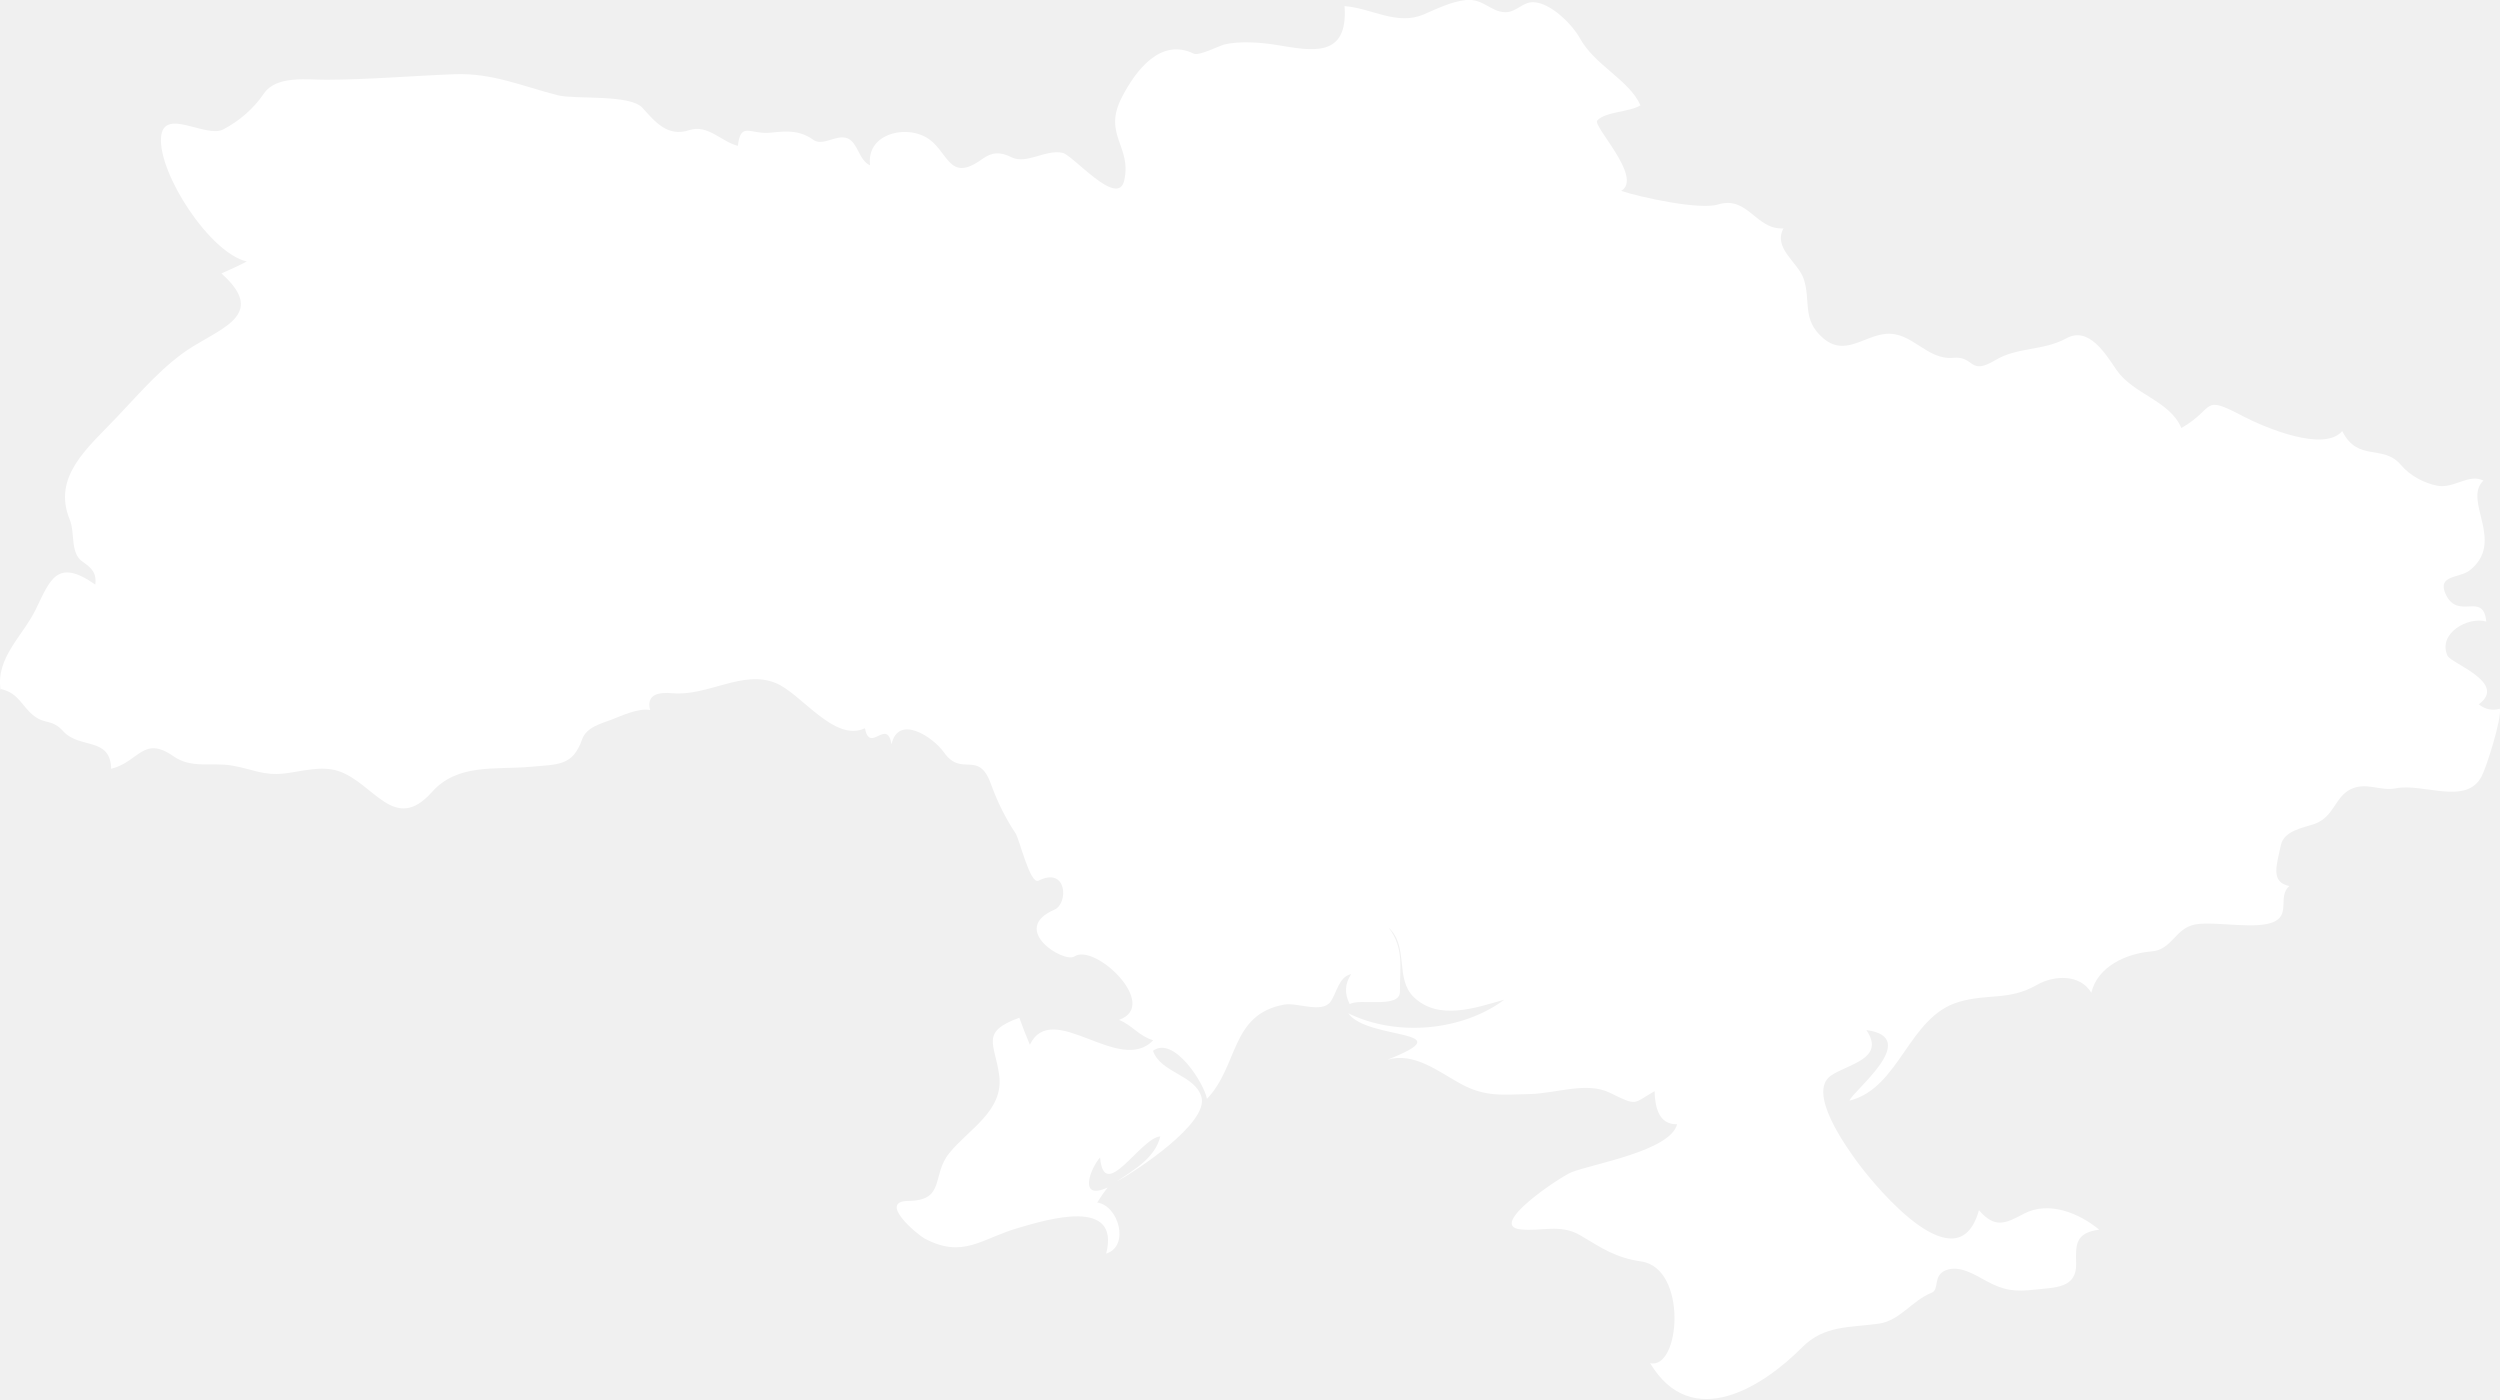
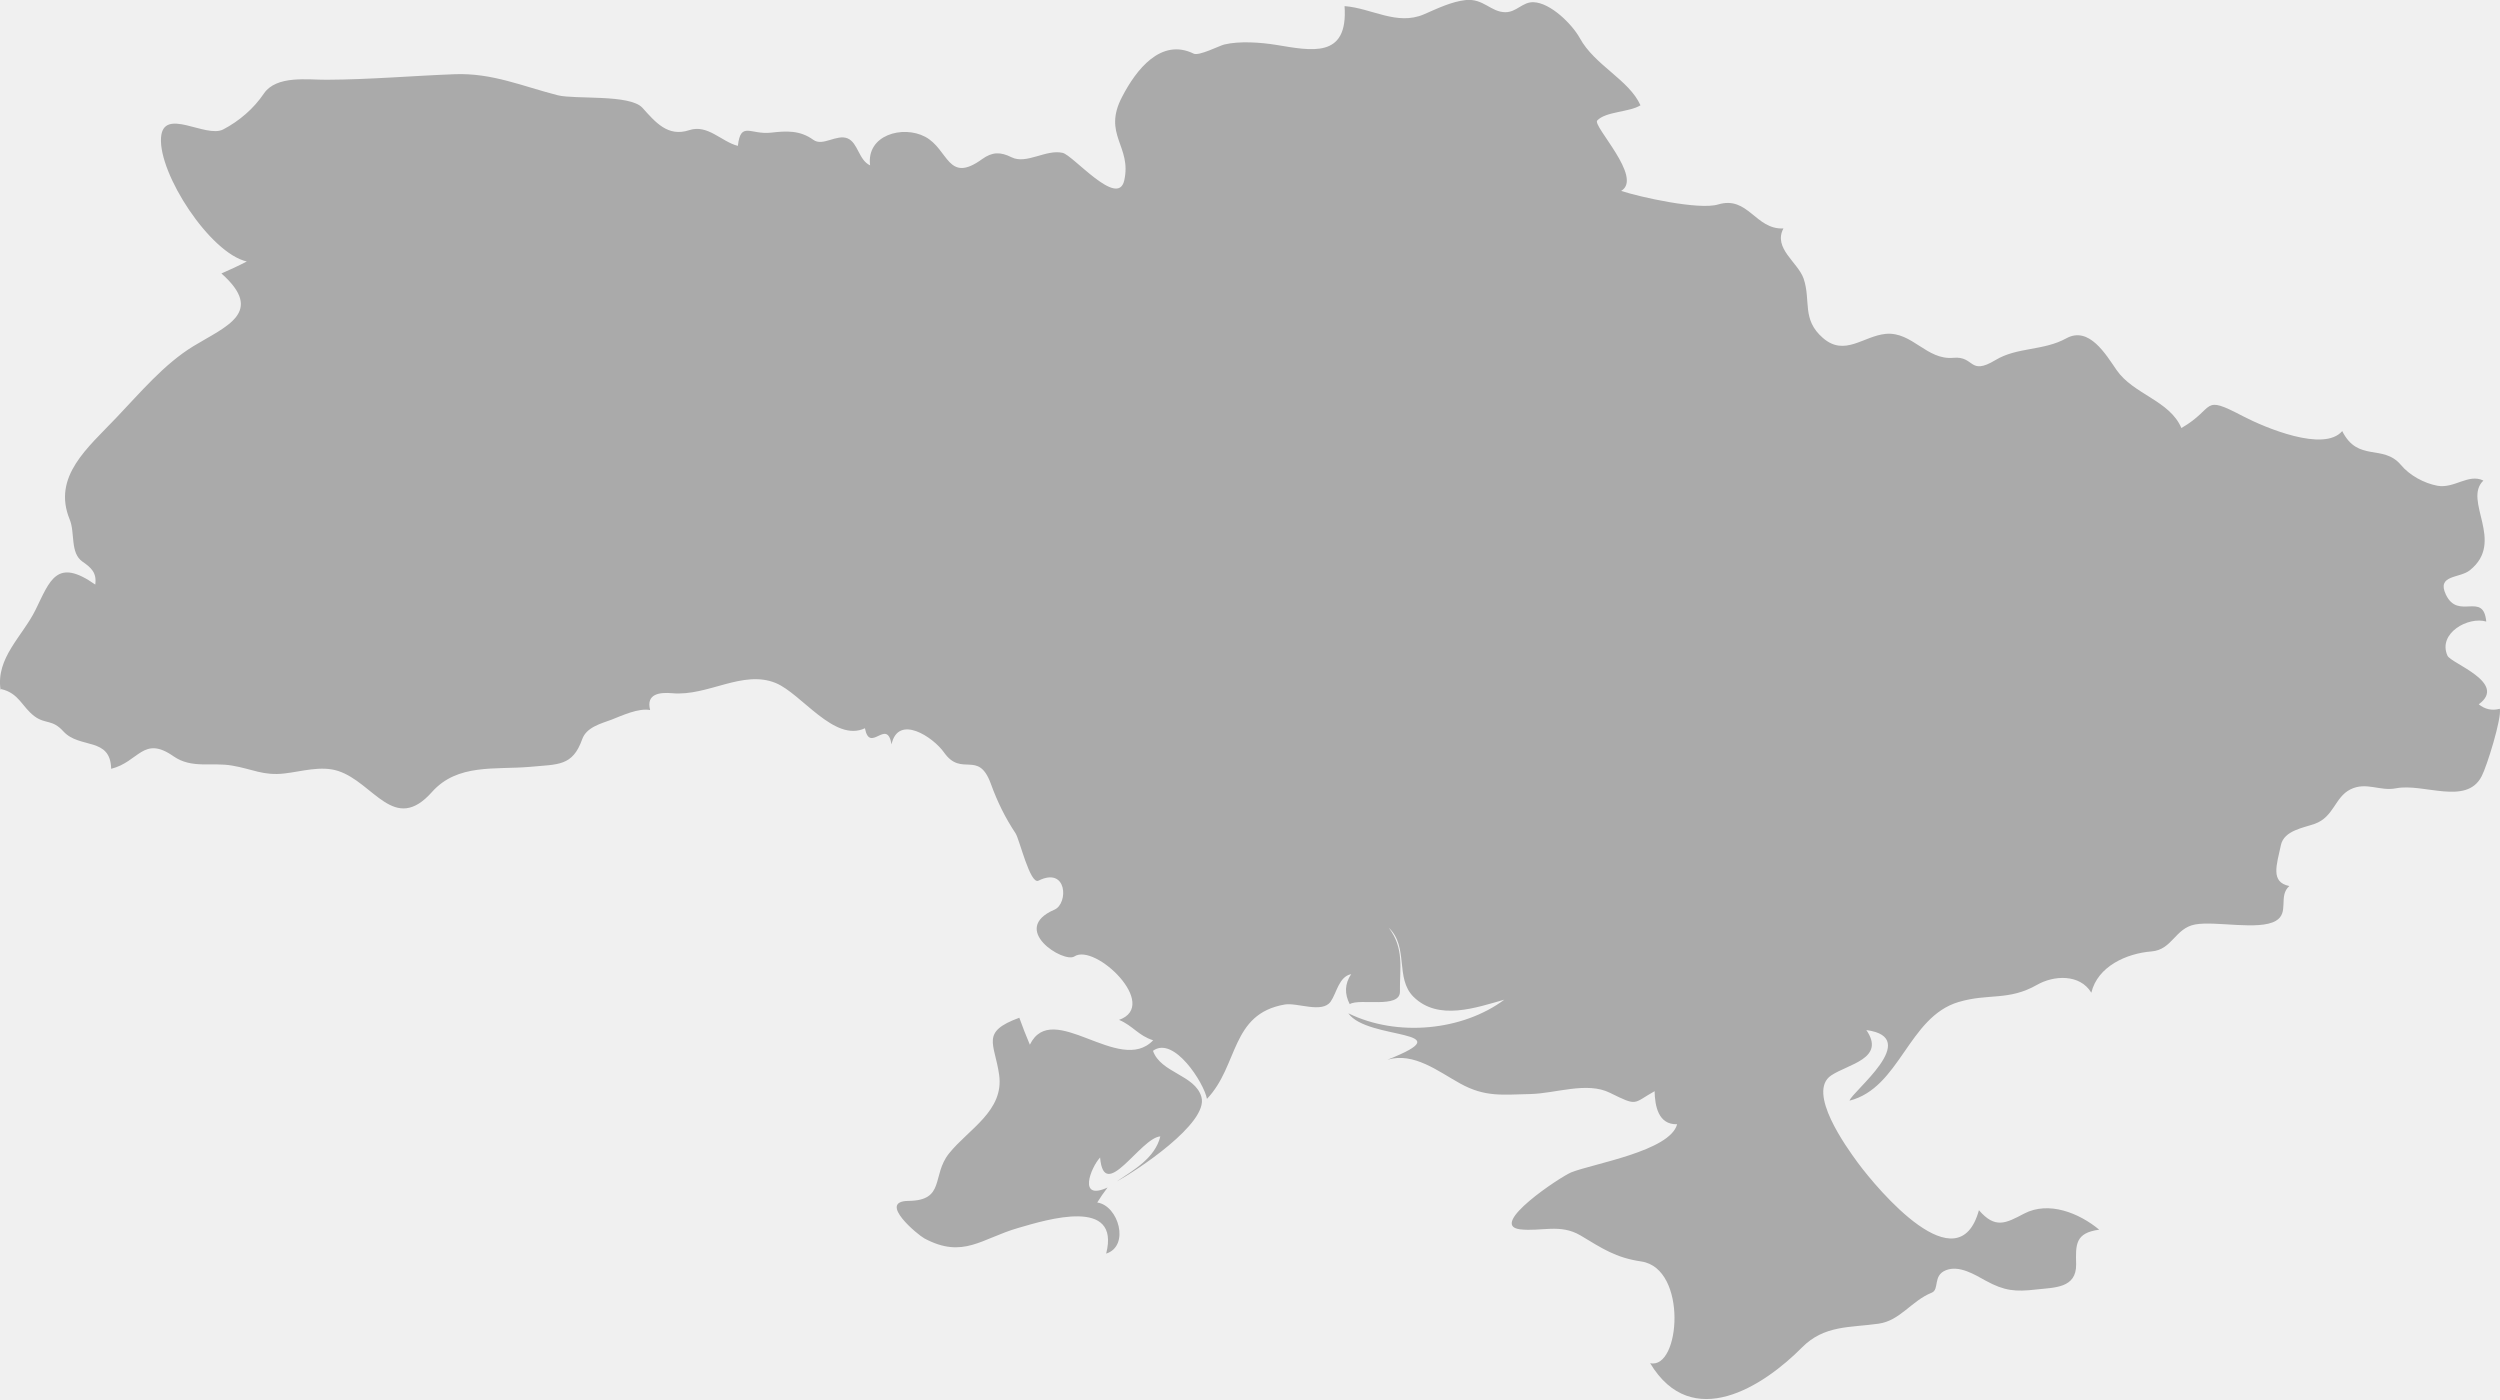
<svg xmlns="http://www.w3.org/2000/svg" width="13.99mm" height="7.833mm" viewBox="0 0 13.99 7.833" version="1.1" id="svg7070">
  <defs id="defs7064" />
  <g id="layer1" transform="translate(-151.6069,-46.98372)">
-     <path style="fill:#ffffff;stroke-width:0.265" d="m 151.61,50.843 c -0.027,-0.178 0.124,-0.3 0.196,-0.447 0.081,-0.165 0.118,-0.293 0.334,-0.141 0.009,-0.066 -0.022,-0.094 -0.071,-0.128 -0.071,-0.049 -0.041,-0.161 -0.072,-0.236 -0.099,-0.241 0.102,-0.402 0.261,-0.57 0.132,-0.138 0.267,-0.3 0.431,-0.4 0.182,-0.111 0.402,-0.189 0.157,-0.407 0.048,-0.021 0.096,-0.043 0.142,-0.067 -0.206,-0.047 -0.494,-0.49 -0.48,-0.693 0.012,-0.175 0.25,0.005 0.348,-0.046 0.09,-0.047 0.171,-0.117 0.227,-0.2 0.071,-0.105 0.248,-0.077 0.353,-0.078 0.238,-0.001 0.478,-0.022 0.715,-0.031 0.211,-0.008 0.381,0.068 0.578,0.118 0.097,0.024 0.403,-0.007 0.473,0.07 0.072,0.08 0.142,0.165 0.262,0.125 0.104,-0.034 0.18,0.065 0.272,0.088 0.016,-0.14 0.07,-0.061 0.186,-0.074 0.086,-0.01 0.161,-0.014 0.236,0.04 0.053,0.039 0.13,-0.033 0.192,-0.008 0.059,0.025 0.062,0.122 0.126,0.151 -0.022,-0.17 0.183,-0.226 0.308,-0.16 0.132,0.07 0.125,0.266 0.319,0.125 0.056,-0.04 0.101,-0.042 0.165,-0.01 0.083,0.041 0.192,-0.046 0.285,-0.025 0.058,0.012 0.309,0.311 0.345,0.155 0.044,-0.193 -0.123,-0.256 -0.012,-0.468 0.078,-0.151 0.217,-0.332 0.401,-0.242 0.029,0.014 0.143,-0.044 0.17,-0.051 0.086,-0.021 0.206,-0.012 0.292,0.002 0.196,0.032 0.403,0.079 0.382,-0.217 0.151,0.011 0.293,0.111 0.444,0.046 0.074,-0.032 0.153,-0.071 0.234,-0.08 0.099,-0.01 0.14,0.067 0.221,0.068 0.063,7.94e-4 0.097,-0.058 0.158,-0.056 0.096,0.003 0.216,0.123 0.259,0.2 0.083,0.153 0.276,0.234 0.34,0.377 -0.062,0.039 -0.194,0.034 -0.242,0.085 -0.028,0.03 0.259,0.32 0.134,0.394 0.105,0.035 0.437,0.108 0.542,0.076 0.169,-0.051 0.209,0.142 0.366,0.134 -0.059,0.111 0.081,0.189 0.113,0.281 0.042,0.124 -0.012,0.228 0.108,0.332 0.122,0.106 0.226,-0.011 0.352,-0.023 0.148,-0.013 0.228,0.148 0.378,0.134 0.12,-0.011 0.087,0.102 0.235,0.013 0.122,-0.074 0.268,-0.051 0.397,-0.122 0.127,-0.07 0.221,0.09 0.281,0.177 0.094,0.137 0.297,0.17 0.363,0.325 0.196,-0.113 0.107,-0.191 0.345,-0.066 0.123,0.064 0.453,0.203 0.555,0.083 0.088,0.176 0.228,0.071 0.328,0.189 0.049,0.059 0.13,0.103 0.205,0.117 0.094,0.017 0.174,-0.07 0.257,-0.029 -0.117,0.112 0.125,0.342 -0.076,0.502 -0.057,0.046 -0.187,0.024 -0.134,0.136 0.069,0.146 0.21,-0.02 0.226,0.151 -0.1,-0.03 -0.273,0.065 -0.217,0.191 0.019,0.043 0.339,0.152 0.175,0.272 0.035,0.028 0.074,0.037 0.118,0.025 0.011,0.054 -0.073,0.324 -0.102,0.378 -0.085,0.165 -0.325,0.037 -0.479,0.067 -0.09,0.018 -0.166,-0.038 -0.255,0.006 -0.088,0.044 -0.092,0.154 -0.2,0.193 -0.062,0.022 -0.171,0.037 -0.189,0.118 -0.024,0.113 -0.06,0.208 0.047,0.23 -0.064,0.056 0.002,0.15 -0.076,0.195 -0.095,0.055 -0.337,-0.001 -0.451,0.02 -0.113,0.021 -0.128,0.142 -0.245,0.151 -0.138,0.011 -0.301,0.083 -0.336,0.231 -0.064,-0.106 -0.21,-0.098 -0.304,-0.044 -0.16,0.091 -0.271,0.046 -0.439,0.096 -0.282,0.084 -0.327,0.48 -0.61,0.552 0.011,-0.049 0.409,-0.353 0.094,-0.395 0.11,0.16 -0.102,0.19 -0.197,0.254 -0.138,0.093 0.086,0.402 0.149,0.488 0.115,0.155 0.562,0.686 0.678,0.266 0.091,0.105 0.149,0.074 0.253,0.019 0.138,-0.072 0.308,-0.003 0.42,0.09 -0.134,0.018 -0.132,0.083 -0.129,0.193 0.002,0.136 -0.121,0.13 -0.226,0.142 -0.113,0.013 -0.175,0.008 -0.279,-0.049 -0.062,-0.034 -0.149,-0.089 -0.224,-0.059 -0.075,0.03 -0.034,0.108 -0.08,0.126 -0.112,0.045 -0.176,0.156 -0.296,0.173 -0.161,0.023 -0.304,0.007 -0.429,0.133 -0.215,0.217 -0.616,0.478 -0.85,0.088 0.169,0.038 0.211,-0.53 -0.049,-0.569 -0.144,-0.021 -0.219,-0.073 -0.341,-0.146 -0.114,-0.067 -0.219,-0.02 -0.338,-0.034 -0.182,-0.023 0.224,-0.293 0.287,-0.319 0.124,-0.049 0.553,-0.119 0.592,-0.269 -0.106,0.003 -0.124,-0.103 -0.126,-0.185 -0.123,0.069 -0.092,0.087 -0.25,0.009 -0.129,-0.064 -0.304,0.004 -0.446,0.007 -0.154,0.003 -0.251,0.019 -0.392,-0.059 -0.122,-0.067 -0.259,-0.177 -0.407,-0.133 0.438,-0.173 -0.112,-0.107 -0.219,-0.26 0.274,0.135 0.641,0.097 0.873,-0.076 -0.157,0.044 -0.369,0.121 -0.508,-0.016 -0.105,-0.104 -0.025,-0.28 -0.139,-0.387 0.089,0.117 0.061,0.228 0.063,0.357 0.002,0.099 -0.227,0.036 -0.281,0.071 -0.03,-0.058 -0.028,-0.114 0.008,-0.168 -0.069,0.014 -0.081,0.106 -0.115,0.154 -0.048,0.067 -0.186,0.004 -0.257,0.016 -0.304,0.053 -0.257,0.342 -0.435,0.528 -0.016,-0.088 -0.185,-0.355 -0.302,-0.269 0.043,0.124 0.235,0.134 0.271,0.258 0.043,0.147 -0.369,0.417 -0.474,0.473 0.095,-0.064 0.215,-0.131 0.244,-0.252 -0.111,0.008 -0.315,0.377 -0.337,0.118 -0.053,0.058 -0.126,0.245 0.042,0.168 -0.021,0.027 -0.04,0.055 -0.058,0.084 0.119,0.017 0.184,0.243 0.05,0.286 0.081,-0.317 -0.33,-0.191 -0.491,-0.144 -0.206,0.059 -0.309,0.175 -0.526,0.059 -0.036,-0.019 -0.265,-0.208 -0.09,-0.21 0.209,-0.002 0.129,-0.143 0.228,-0.266 0.109,-0.136 0.309,-0.238 0.28,-0.44 -0.025,-0.177 -0.106,-0.239 0.113,-0.319 0.018,0.051 0.038,0.101 0.059,0.151 0.126,-0.259 0.502,0.174 0.69,-0.025 -0.082,-0.025 -0.114,-0.082 -0.191,-0.114 0.231,-0.082 -0.134,-0.432 -0.25,-0.355 -0.059,0.039 -0.366,-0.152 -0.111,-0.262 0.078,-0.034 0.072,-0.243 -0.09,-0.162 -0.047,0.023 -0.106,-0.232 -0.128,-0.265 -0.057,-0.086 -0.101,-0.174 -0.139,-0.279 -0.07,-0.19 -0.162,-0.033 -0.261,-0.173 -0.062,-0.088 -0.257,-0.216 -0.294,-0.046 -0.026,-0.151 -0.121,0.055 -0.149,-0.09 -0.171,0.081 -0.355,-0.194 -0.499,-0.253 -0.185,-0.076 -0.38,0.075 -0.579,0.057 -0.069,-0.006 -0.148,0.002 -0.124,0.094 -0.066,-0.012 -0.157,0.031 -0.216,0.054 -0.059,0.022 -0.14,0.042 -0.164,0.109 -0.054,0.153 -0.135,0.14 -0.292,0.155 -0.195,0.017 -0.406,-0.02 -0.549,0.141 -0.211,0.237 -0.325,-0.053 -0.525,-0.118 -0.096,-0.031 -0.204,0.003 -0.3,0.014 -0.119,0.014 -0.18,-0.025 -0.293,-0.044 -0.114,-0.02 -0.226,0.019 -0.328,-0.052 -0.17,-0.119 -0.193,0.031 -0.349,0.07 -0.004,-0.18 -0.176,-0.11 -0.267,-0.209 -0.063,-0.07 -0.1,-0.039 -0.162,-0.085 -0.07,-0.052 -0.086,-0.129 -0.186,-0.152 z" id="ua" />
+     <path style="fill:#aaaaaa;stroke-width:0.265" d="m 151.61,50.843 c -0.027,-0.178 0.124,-0.3 0.196,-0.447 0.081,-0.165 0.118,-0.293 0.334,-0.141 0.009,-0.066 -0.022,-0.094 -0.071,-0.128 -0.071,-0.049 -0.041,-0.161 -0.072,-0.236 -0.099,-0.241 0.102,-0.402 0.261,-0.57 0.132,-0.138 0.267,-0.3 0.431,-0.4 0.182,-0.111 0.402,-0.189 0.157,-0.407 0.048,-0.021 0.096,-0.043 0.142,-0.067 -0.206,-0.047 -0.494,-0.49 -0.48,-0.693 0.012,-0.175 0.25,0.005 0.348,-0.046 0.09,-0.047 0.171,-0.117 0.227,-0.2 0.071,-0.105 0.248,-0.077 0.353,-0.078 0.238,-0.001 0.478,-0.022 0.715,-0.031 0.211,-0.008 0.381,0.068 0.578,0.118 0.097,0.024 0.403,-0.007 0.473,0.07 0.072,0.08 0.142,0.165 0.262,0.125 0.104,-0.034 0.18,0.065 0.272,0.088 0.016,-0.14 0.07,-0.061 0.186,-0.074 0.086,-0.01 0.161,-0.014 0.236,0.04 0.053,0.039 0.13,-0.033 0.192,-0.008 0.059,0.025 0.062,0.122 0.126,0.151 -0.022,-0.17 0.183,-0.226 0.308,-0.16 0.132,0.07 0.125,0.266 0.319,0.125 0.056,-0.04 0.101,-0.042 0.165,-0.01 0.083,0.041 0.192,-0.046 0.285,-0.025 0.058,0.012 0.309,0.311 0.345,0.155 0.044,-0.193 -0.123,-0.256 -0.012,-0.468 0.078,-0.151 0.217,-0.332 0.401,-0.242 0.029,0.014 0.143,-0.044 0.17,-0.051 0.086,-0.021 0.206,-0.012 0.292,0.002 0.196,0.032 0.403,0.079 0.382,-0.217 0.151,0.011 0.293,0.111 0.444,0.046 0.074,-0.032 0.153,-0.071 0.234,-0.08 0.099,-0.01 0.14,0.067 0.221,0.068 0.063,7.94e-4 0.097,-0.058 0.158,-0.056 0.096,0.003 0.216,0.123 0.259,0.2 0.083,0.153 0.276,0.234 0.34,0.377 -0.062,0.039 -0.194,0.034 -0.242,0.085 -0.028,0.03 0.259,0.32 0.134,0.394 0.105,0.035 0.437,0.108 0.542,0.076 0.169,-0.051 0.209,0.142 0.366,0.134 -0.059,0.111 0.081,0.189 0.113,0.281 0.042,0.124 -0.012,0.228 0.108,0.332 0.122,0.106 0.226,-0.011 0.352,-0.023 0.148,-0.013 0.228,0.148 0.378,0.134 0.12,-0.011 0.087,0.102 0.235,0.013 0.122,-0.074 0.268,-0.051 0.397,-0.122 0.127,-0.07 0.221,0.09 0.281,0.177 0.094,0.137 0.297,0.17 0.363,0.325 0.196,-0.113 0.107,-0.191 0.345,-0.066 0.123,0.064 0.453,0.203 0.555,0.083 0.088,0.176 0.228,0.071 0.328,0.189 0.049,0.059 0.13,0.103 0.205,0.117 0.094,0.017 0.174,-0.07 0.257,-0.029 -0.117,0.112 0.125,0.342 -0.076,0.502 -0.057,0.046 -0.187,0.024 -0.134,0.136 0.069,0.146 0.21,-0.02 0.226,0.151 -0.1,-0.03 -0.273,0.065 -0.217,0.191 0.019,0.043 0.339,0.152 0.175,0.272 0.035,0.028 0.074,0.037 0.118,0.025 0.011,0.054 -0.073,0.324 -0.102,0.378 -0.085,0.165 -0.325,0.037 -0.479,0.067 -0.09,0.018 -0.166,-0.038 -0.255,0.006 -0.088,0.044 -0.092,0.154 -0.2,0.193 -0.062,0.022 -0.171,0.037 -0.189,0.118 -0.024,0.113 -0.06,0.208 0.047,0.23 -0.064,0.056 0.002,0.15 -0.076,0.195 -0.095,0.055 -0.337,-0.001 -0.451,0.02 -0.113,0.021 -0.128,0.142 -0.245,0.151 -0.138,0.011 -0.301,0.083 -0.336,0.231 -0.064,-0.106 -0.21,-0.098 -0.304,-0.044 -0.16,0.091 -0.271,0.046 -0.439,0.096 -0.282,0.084 -0.327,0.48 -0.61,0.552 0.011,-0.049 0.409,-0.353 0.094,-0.395 0.11,0.16 -0.102,0.19 -0.197,0.254 -0.138,0.093 0.086,0.402 0.149,0.488 0.115,0.155 0.562,0.686 0.678,0.266 0.091,0.105 0.149,0.074 0.253,0.019 0.138,-0.072 0.308,-0.003 0.42,0.09 -0.134,0.018 -0.132,0.083 -0.129,0.193 0.002,0.136 -0.121,0.13 -0.226,0.142 -0.113,0.013 -0.175,0.008 -0.279,-0.049 -0.062,-0.034 -0.149,-0.089 -0.224,-0.059 -0.075,0.03 -0.034,0.108 -0.08,0.126 -0.112,0.045 -0.176,0.156 -0.296,0.173 -0.161,0.023 -0.304,0.007 -0.429,0.133 -0.215,0.217 -0.616,0.478 -0.85,0.088 0.169,0.038 0.211,-0.53 -0.049,-0.569 -0.144,-0.021 -0.219,-0.073 -0.341,-0.146 -0.114,-0.067 -0.219,-0.02 -0.338,-0.034 -0.182,-0.023 0.224,-0.293 0.287,-0.319 0.124,-0.049 0.553,-0.119 0.592,-0.269 -0.106,0.003 -0.124,-0.103 -0.126,-0.185 -0.123,0.069 -0.092,0.087 -0.25,0.009 -0.129,-0.064 -0.304,0.004 -0.446,0.007 -0.154,0.003 -0.251,0.019 -0.392,-0.059 -0.122,-0.067 -0.259,-0.177 -0.407,-0.133 0.438,-0.173 -0.112,-0.107 -0.219,-0.26 0.274,0.135 0.641,0.097 0.873,-0.076 -0.157,0.044 -0.369,0.121 -0.508,-0.016 -0.105,-0.104 -0.025,-0.28 -0.139,-0.387 0.089,0.117 0.061,0.228 0.063,0.357 0.002,0.099 -0.227,0.036 -0.281,0.071 -0.03,-0.058 -0.028,-0.114 0.008,-0.168 -0.069,0.014 -0.081,0.106 -0.115,0.154 -0.048,0.067 -0.186,0.004 -0.257,0.016 -0.304,0.053 -0.257,0.342 -0.435,0.528 -0.016,-0.088 -0.185,-0.355 -0.302,-0.269 0.043,0.124 0.235,0.134 0.271,0.258 0.043,0.147 -0.369,0.417 -0.474,0.473 0.095,-0.064 0.215,-0.131 0.244,-0.252 -0.111,0.008 -0.315,0.377 -0.337,0.118 -0.053,0.058 -0.126,0.245 0.042,0.168 -0.021,0.027 -0.04,0.055 -0.058,0.084 0.119,0.017 0.184,0.243 0.05,0.286 0.081,-0.317 -0.33,-0.191 -0.491,-0.144 -0.206,0.059 -0.309,0.175 -0.526,0.059 -0.036,-0.019 -0.265,-0.208 -0.09,-0.21 0.209,-0.002 0.129,-0.143 0.228,-0.266 0.109,-0.136 0.309,-0.238 0.28,-0.44 -0.025,-0.177 -0.106,-0.239 0.113,-0.319 0.018,0.051 0.038,0.101 0.059,0.151 0.126,-0.259 0.502,0.174 0.69,-0.025 -0.082,-0.025 -0.114,-0.082 -0.191,-0.114 0.231,-0.082 -0.134,-0.432 -0.25,-0.355 -0.059,0.039 -0.366,-0.152 -0.111,-0.262 0.078,-0.034 0.072,-0.243 -0.09,-0.162 -0.047,0.023 -0.106,-0.232 -0.128,-0.265 -0.057,-0.086 -0.101,-0.174 -0.139,-0.279 -0.07,-0.19 -0.162,-0.033 -0.261,-0.173 -0.062,-0.088 -0.257,-0.216 -0.294,-0.046 -0.026,-0.151 -0.121,0.055 -0.149,-0.09 -0.171,0.081 -0.355,-0.194 -0.499,-0.253 -0.185,-0.076 -0.38,0.075 -0.579,0.057 -0.069,-0.006 -0.148,0.002 -0.124,0.094 -0.066,-0.012 -0.157,0.031 -0.216,0.054 -0.059,0.022 -0.14,0.042 -0.164,0.109 -0.054,0.153 -0.135,0.14 -0.292,0.155 -0.195,0.017 -0.406,-0.02 -0.549,0.141 -0.211,0.237 -0.325,-0.053 -0.525,-0.118 -0.096,-0.031 -0.204,0.003 -0.3,0.014 -0.119,0.014 -0.18,-0.025 -0.293,-0.044 -0.114,-0.02 -0.226,0.019 -0.328,-0.052 -0.17,-0.119 -0.193,0.031 -0.349,0.07 -0.004,-0.18 -0.176,-0.11 -0.267,-0.209 -0.063,-0.07 -0.1,-0.039 -0.162,-0.085 -0.07,-0.052 -0.086,-0.129 -0.186,-0.152 z" id="ua" />
  </g>
</svg>
